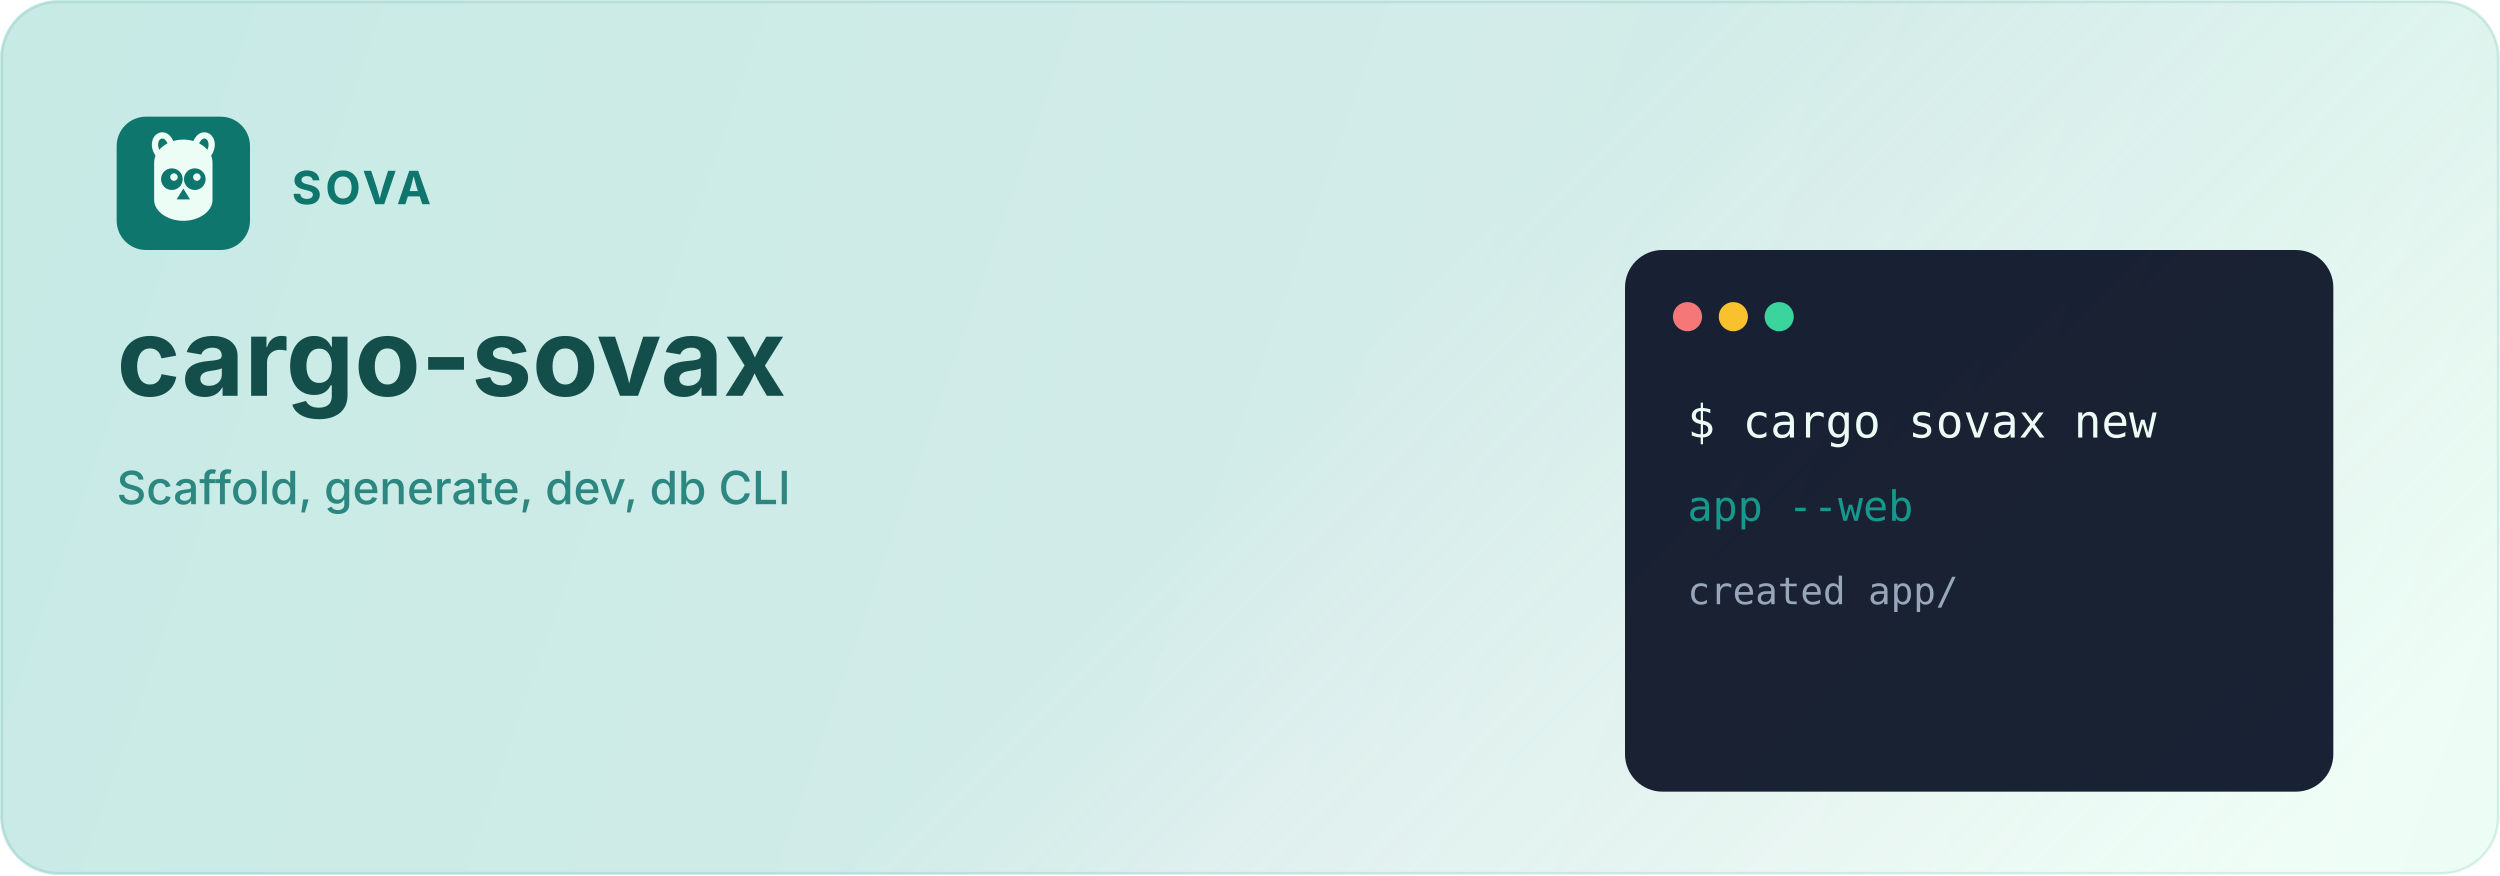
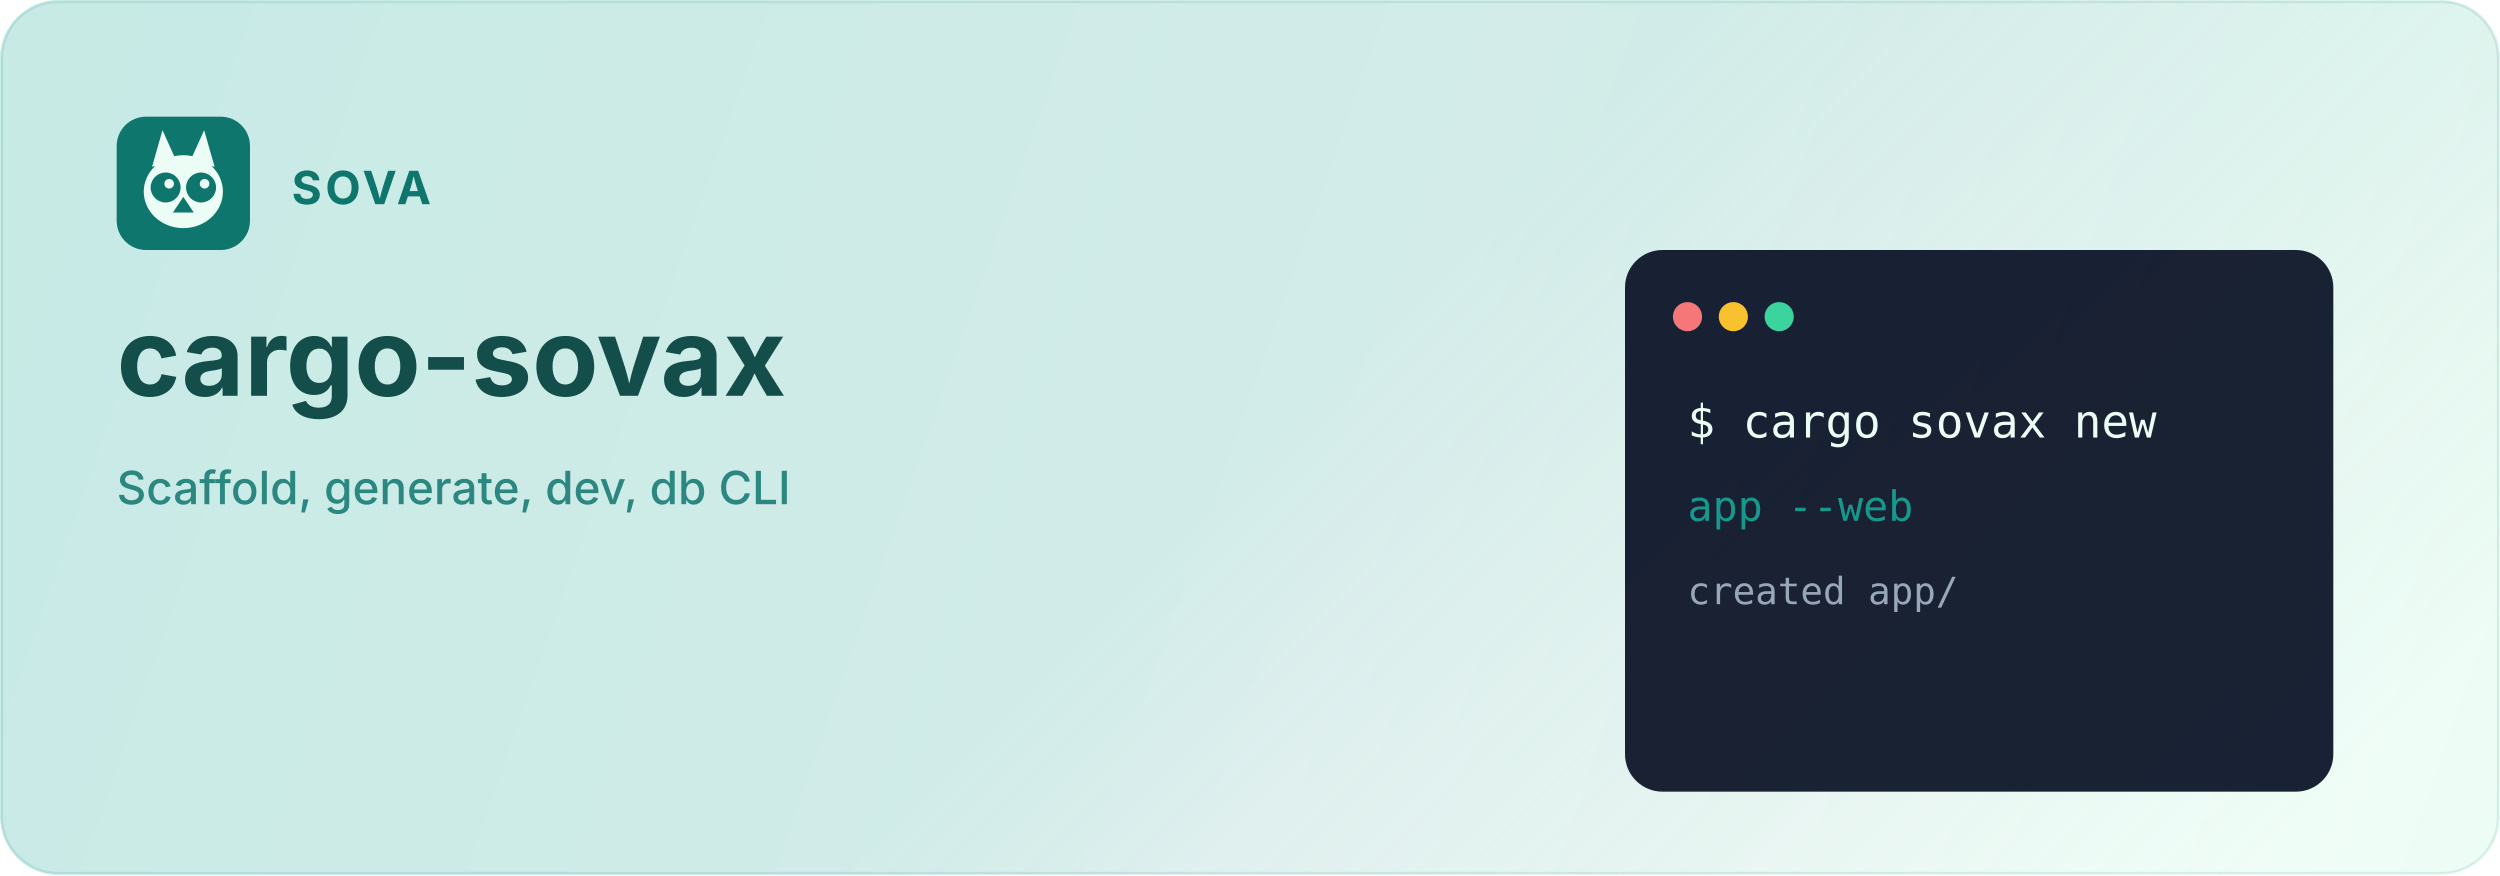
<svg xmlns="http://www.w3.org/2000/svg" width="1200" height="420" viewBox="0 0 1200 420" fill="none">
  <defs>
    <linearGradient id="bg" x1="0" y1="0" x2="1200" y2="420" gradientUnits="userSpaceOnUse">
      <stop stop-color="#f0fdfa" />
      <stop offset="0.55" stop-color="#ffffff" />
      <stop offset="1" stop-color="#ecfdf5" />
    </linearGradient>
    <linearGradient id="glow" x1="780" y1="40" x2="1120" y2="380" gradientUnits="userSpaceOnUse">
      <stop stop-color="#0d9488" stop-opacity="0.18" />
      <stop offset="1" stop-color="#0f766e" stop-opacity="0" />
    </linearGradient>
  </defs>
  <rect width="1200" height="420" rx="28" fill="url(#bg)" />
  <rect width="1200" height="420" rx="28" fill="url(#glow)" />
  <rect x="1" y="1" width="1198" height="418" rx="27" stroke="#0f766e" stroke-opacity="0.12" />
  <g transform="translate(56,56)">
    <rect width="64" height="64" rx="14.08" fill="#0f766e" />
-     <path d="M18 22c0-6 6.5-11 14-11s14 5 14 11v18c0 5.5-6.5 10-14 10s-14-4.5-14-10V22z" fill="#ecfdf5" />
-     <path d="M20 18c-3-4-1.5-9 2-9 2 0 3.5 2 4.5 5M44 18c3-4 1.5-9-2-9-2 0-3.5 2-4.5 5" stroke="#ecfdf5" stroke-width="3" stroke-linecap="round" fill="none" />
-     <circle cx="26.5" cy="30" r="5.2" fill="#0f766e" />
-     <circle cx="37.5" cy="30" r="5.2" fill="#0f766e" />
-     <circle cx="27.5" cy="29" r="1.8" fill="#ecfdf5" />
-     <circle cx="38.5" cy="29" r="1.8" fill="#ecfdf5" />
-     <path d="M32 34.5l3.2 5.2h-6.4L32 34.5z" fill="#0f766e" />
+     <path d="M17 24L22 6.5L29 22Z" fill="#ecfdf5" />
+     <path d="M47 24L42 6.5L35 22Z" fill="#ecfdf5" />
+     <ellipse cx="32" cy="36" rx="19" ry="17.5" fill="#ecfdf5" />
+     <circle cx="23.5" cy="34" r="7.2" fill="#0f766e" />
+     <circle cx="40.5" cy="34" r="7.2" fill="#0f766e" />
+     <circle cx="25.2" cy="32.2" r="2.3" fill="#ecfdf5" />
+     <circle cx="42.2" cy="32.2" r="2.3" fill="#ecfdf5" />
+     <path d="M32 38.5L37 46H27L32 38.5Z" fill="#0f766e" />
  </g>
  <text x="140" y="98" fill="#0f766e" font-family="ui-sans-serif, system-ui, -apple-system, Segoe UI, sans-serif" font-size="22" font-weight="700" letter-spacing="0.08em">SOVA</text>
  <text x="56" y="190" fill="#134e4a" font-family="ui-sans-serif, system-ui, -apple-system, Segoe UI, sans-serif" font-size="52" font-weight="750">cargo-sovax</text>
  <text x="56" y="242" fill="#0f766e" font-family="ui-sans-serif, system-ui, -apple-system, Segoe UI, sans-serif" font-size="22" font-weight="500" opacity="0.85">Scaffold, generate, dev, db CLI</text>
  <g transform="translate(720,70)" opacity="0.95">
    <rect x="60" y="50" width="340" height="260" rx="18" fill="#0f172a" />
    <circle cx="90" cy="82" r="7" fill="#f87171" />
    <circle cx="112" cy="82" r="7" fill="#fbbf24" />
    <circle cx="134" cy="82" r="7" fill="#34d399" />
    <text x="90" y="140" fill="#ecfdf5" font-family="ui-monospace, SFMono-Regular, Menlo, monospace" font-size="22">$ cargo sovax new</text>
    <text x="90" y="180" fill="#0d9488" font-family="ui-monospace, SFMono-Regular, Menlo, monospace" font-size="20">  app --web</text>
    <text x="90" y="220" fill="#94a3b8" font-family="ui-monospace, SFMono-Regular, Menlo, monospace" font-size="18">created app/</text>
  </g>
</svg>
